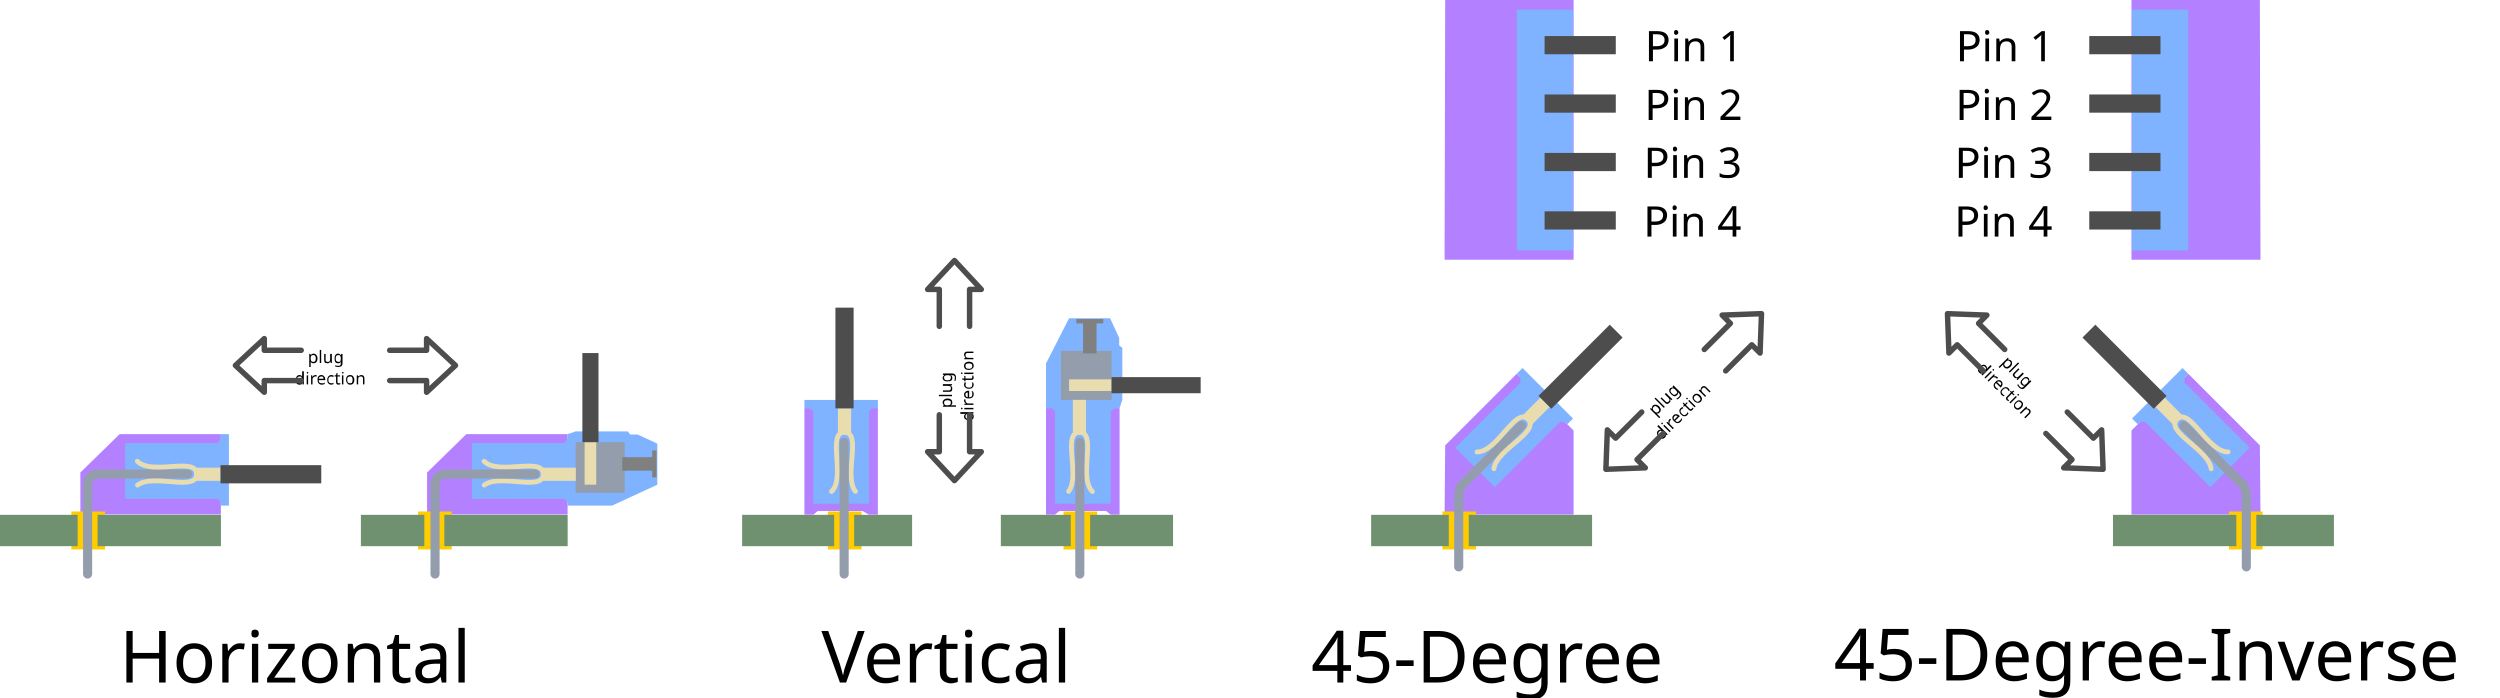
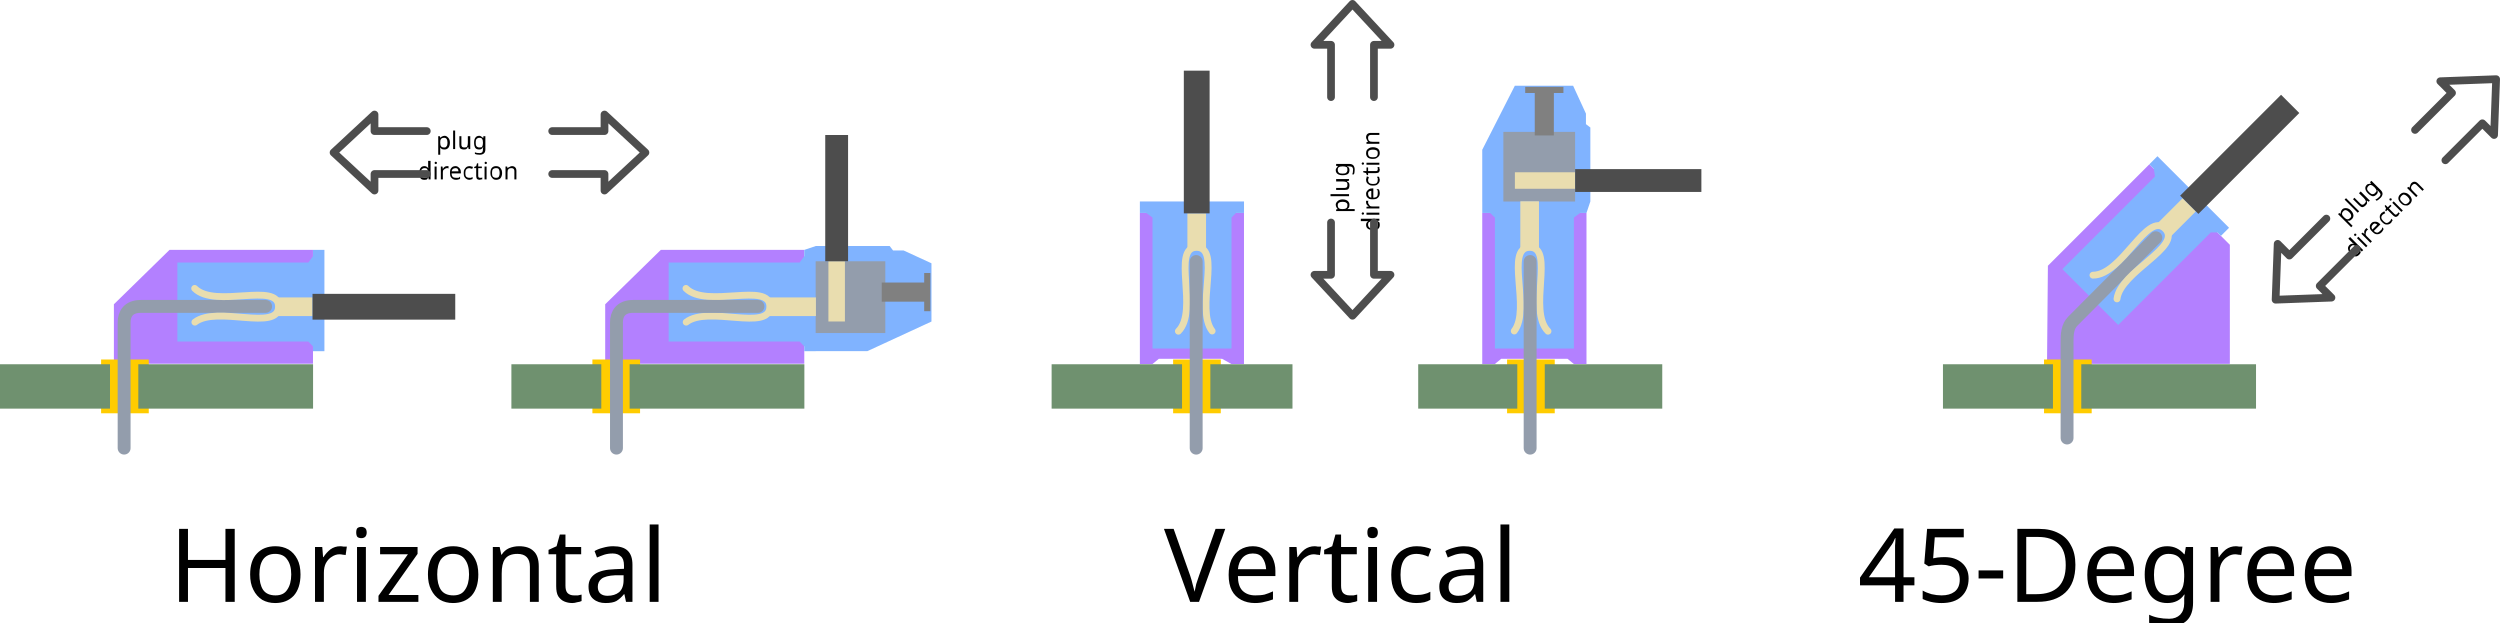
- <svg xmlns="http://www.w3.org/2000/svg" width="137.362mm" height="38.32mm" viewBox="0.1 0 137.362 38.32" version="1.1" id="svg8">
+ <svg xmlns="http://www.w3.org/2000/svg" width="96.936mm" height="24.156mm" viewBox="0.1 0 96.936 24.156" version="1.1" id="svg8">
  <defs id="defs2" />
-   <g id="layer1" transform="translate(-4.251989,8.296695)">
+   <g id="layer1" transform="translate(-4.251989,-5.867316)">
    <path style="color:#000000;overflow:visible;fill:#b380ff;stroke:none;stroke-width:0.542;stroke-linecap:round;stroke-linejoin:round" d="m 61.825,14.123 v 5.857 h 0.491 l 0.245,-0.201 h 2.57 l 0.245,0.201 h 0.491 V 14.123 Z" id="path8293" />
    <path id="path8258-5-2" style="color:#000000;overflow:visible;fill:#80b3ff;fill-opacity:1;stroke:none;stroke-width:0.512;stroke-linecap:round;stroke-linejoin:round" d="m 61.825,13.679 v -2.004 l 1.264,-2.484 h 2.259 l 0.498,1.082 v 0.408 l 0.171,0.13 v 2.868 l -0.15,0.444 H 65.623 l -0.245,0.18 v 5.078 H 62.316 V 14.304 L 62.129,14.123 h -0.303 v -0.444" />
    <rect style="color:#000000;overflow:visible;fill:#939dac;fill-opacity:1;stroke:none;stroke-width:1.758;stroke-linecap:round;stroke-linejoin:round;stroke-miterlimit:4;stroke-dasharray:none" id="rect8219-9" width="2.782" height="2.7" x="62.644" y="10.981" />
    <path style="fill:none;fill-rule:evenodd;stroke:#e9ddaf;stroke-width:0.64;stroke-linecap:butt;stroke-linejoin:miter;stroke-miterlimit:4;stroke-dasharray:none;stroke-opacity:1" d="m 63.091,12.867 h 2.336" id="path8233-5-1" />
    <path id="path8235-6-2" d="M 70.322,12.867 H 65.427" style="fill:none;fill-rule:evenodd;stroke:#4d4d4d;stroke-width:0.885;stroke-linecap:butt;stroke-linejoin:miter;stroke-miterlimit:4;stroke-dasharray:none;stroke-opacity:1" />
    <path id="path8224-7" d="M 64.601,11.121 H 63.861 V 9.474 h -0.37 v -0.238 h 1.482 v 0.238 h -0.37 z" style="color:#000000;overflow:visible;fill:#808080;fill-opacity:1;stroke:none;stroke-width:1.493;stroke-linecap:round;stroke-linejoin:round;stroke-miterlimit:4;stroke-dasharray:none" />
    <path id="path8267-0" d="m 64.375,18.71 c -0.8,-0.797 0.278,-3.251 -0.706,-3.251 -0.984,0 0.059,2.391 -0.603,3.243" style="fill:none;fill-rule:evenodd;stroke:#e9ddaf;stroke-width:0.265px;stroke-linecap:round;stroke-linejoin:miter;stroke-opacity:1" />
    <path id="path8269-9" d="M 63.663,15.56 V 13.672" style="fill:none;fill-rule:evenodd;stroke:#e9ddaf;stroke-width:0.723;stroke-linecap:butt;stroke-linejoin:miter;stroke-miterlimit:4;stroke-dasharray:none;stroke-opacity:1" />
    <path id="path8256" d="m 35.537,15.557 h -5.563 l -2.156,2.108 v 2.306 h 7.72 z" style="color:#000000;overflow:visible;fill:#b380ff;stroke:none;stroke-width:0.542;stroke-linecap:round;stroke-linejoin:round" />
    <path style="color:#000000;overflow:visible;fill:#b380ff;stroke:none;stroke-width:0.542;stroke-linecap:round;stroke-linejoin:round" d="m 16.487,15.557 h -5.563 l -2.156,2.108 v 2.306 h 7.72 z" id="rect8201" />
    <rect style="color:#000000;overflow:visible;fill:#ffcc00;stroke:none;stroke-width:0.186;stroke-linecap:round;stroke-linejoin:round;stroke-miterlimit:4;stroke-dasharray:none" id="rect8209" width="1.848" height="2.085" x="-10.12" y="19.807" transform="scale(-1,1)" />
    <rect style="color:#000000;overflow:visible;fill:#6f916f;stroke:none;stroke-width:0.323;stroke-linecap:round;stroke-linejoin:round;stroke-miterlimit:4;stroke-dasharray:none" id="rect8205" width="6.776" height="1.721" x="-16.491" y="19.991" transform="scale(-1,1)" />
    <rect y="19.991" x="-8.617" height="1.721" width="4.265" id="rect8207" style="color:#000000;overflow:visible;fill:#6f916f;stroke:none;stroke-width:0.256;stroke-linecap:round;stroke-linejoin:round;stroke-miterlimit:4;stroke-dasharray:none" transform="scale(-1,1)" />
    <text xml:space="preserve" style="font-style:normal;font-weight:normal;font-size:3.949px;line-height:125%;font-family:Sans;text-align:start;letter-spacing:0px;word-spacing:0px;text-anchor:start;fill:#000000;fill-opacity:1;stroke:none;stroke-width:0.197px;stroke-linecap:butt;stroke-linejoin:miter;stroke-opacity:1" x="10.907" y="29.202" id="text8315">
      <tspan id="tspan8313" x="10.907" y="29.202" style="stroke-width:0.197px">Horizontal</tspan>
    </text>
    <text id="text8319" y="29.202" x="49.484" style="font-style:normal;font-weight:normal;font-size:3.949px;line-height:125%;font-family:Sans;text-align:start;letter-spacing:0px;word-spacing:0px;text-anchor:start;fill:#000000;fill-opacity:1;stroke:none;stroke-width:0.197px;stroke-linecap:butt;stroke-linejoin:miter;stroke-opacity:1" xml:space="preserve">
      <tspan style="stroke-width:0.197px" y="29.202" x="49.484" id="tspan8317">Vertical</tspan>
    </text>
    <path id="path8229" d="m 16.931,15.557 h -0.444 v 0.245 l -0.18,0.245 H 11.229 v 3.063 h 5.078 l 0.18,0.187 v 0.187 h 0.444 z" style="color:#000000;overflow:visible;fill:#80b3ff;stroke:none;stroke-width:0.542;stroke-linecap:round;stroke-linejoin:round" />
    <path style="fill:none;fill-rule:evenodd;stroke:#939dac;stroke-width:0.5;stroke-linecap:round;stroke-linejoin:miter;stroke-miterlimit:4;stroke-dasharray:none;stroke-opacity:1" d="M 14.651,17.748 H 9.812 c -0.489,0 -0.647,0.302 -0.647,0.618 v 4.877" id="path8203" />
    <path style="fill:none;fill-rule:evenodd;stroke:#e9ddaf;stroke-width:0.265px;stroke-linecap:round;stroke-linejoin:miter;stroke-opacity:1" d="m 11.9,17.05 c 0.797,0.8 3.251,-0.278 3.251,0.706 0,0.984 -2.391,-0.059 -3.243,0.603" id="path8231" />
    <path style="fill:none;fill-rule:evenodd;stroke:#e9ddaf;stroke-width:0.723;stroke-linecap:butt;stroke-linejoin:miter;stroke-miterlimit:4;stroke-dasharray:none;stroke-opacity:1" d="m 15.051,17.761 h 1.419" id="path8233" />
    <path id="path8235" d="M 22.004,17.761 H 16.47" style="fill:none;fill-rule:evenodd;stroke:#4d4d4d;stroke-width:1;stroke-linecap:butt;stroke-linejoin:miter;stroke-miterlimit:4;stroke-dasharray:none;stroke-opacity:1" />
    <rect transform="scale(-1,1)" y="19.807" x="-51.687" height="2.085" width="1.848" id="rect8256" style="color:#000000;overflow:visible;fill:#ffcc00;stroke:none;stroke-width:0.186;stroke-linecap:round;stroke-linejoin:round;stroke-miterlimit:4;stroke-dasharray:none" />
    <rect transform="scale(-1,1)" y="19.991" x="-54.467" height="1.721" width="3.184" id="rect8260" style="color:#000000;overflow:visible;fill:#6f916f;stroke:none;stroke-width:0.221;stroke-linecap:round;stroke-linejoin:round;stroke-miterlimit:4;stroke-dasharray:none" />
    <rect transform="scale(-1,1)" style="color:#000000;overflow:visible;fill:#6f916f;stroke:none;stroke-width:0.279;stroke-linecap:round;stroke-linejoin:round;stroke-miterlimit:4;stroke-dasharray:none" id="rect8262" width="5.057" height="1.721" x="-50.185" y="19.991" />
    <path id="path8258" d="m 48.55,14.123 v 5.857 h 0.491 l 0.245,-0.201 h 2.453 l 0.357,0.201 h 0.491 V 14.123 Z" style="color:#000000;overflow:visible;fill:#b380ff;stroke:none;stroke-width:0.542;stroke-linecap:round;stroke-linejoin:round" />
    <path id="path8229-3" d="m 48.55,13.679 v 0.444 h 0.245 l 0.245,0.18 v 5.078 h 3.063 v -5.078 l 0.174,-0.18 h 0.311 v -0.444 z" style="color:#000000;overflow:visible;fill:#80b3ff;stroke:none;stroke-width:0.542;stroke-linecap:round;stroke-linejoin:round" />
    <path style="fill:none;fill-rule:evenodd;stroke:#e9ddaf;stroke-width:0.265px;stroke-linecap:round;stroke-linejoin:miter;stroke-opacity:1" d="m 50.043,18.71 c 0.8,-0.797 -0.278,-3.251 0.706,-3.251 0.984,0 -0.059,2.391 0.603,3.243" id="path8231-6" />
    <path style="fill:none;fill-rule:evenodd;stroke:#e9ddaf;stroke-width:0.723;stroke-linecap:butt;stroke-linejoin:miter;stroke-miterlimit:4;stroke-dasharray:none;stroke-opacity:1" d="M 50.754,15.56 V 14.14" id="path8233-7" />
    <path id="path8235-5" d="m 50.754,8.607 v 5.533" style="fill:none;fill-rule:evenodd;stroke:#4d4d4d;stroke-width:1;stroke-linecap:butt;stroke-linejoin:miter;stroke-miterlimit:4;stroke-dasharray:none;stroke-opacity:1" />
    <path id="path8266" d="M 50.733,16.007 V 23.244" style="fill:none;fill-rule:evenodd;stroke:#939dac;stroke-width:0.5;stroke-linecap:round;stroke-linejoin:miter;stroke-miterlimit:4;stroke-dasharray:none;stroke-opacity:1" />
    <path id="path8258-5" style="color:#000000;overflow:visible;fill:#80b3ff;fill-opacity:1;stroke:none;stroke-width:0.512;stroke-linecap:round;stroke-linejoin:round" d="m 35.981,19.482 h 2.004 l 2.484,-1.147 v -2.259 l -1.082,-0.498 h -0.408 l -0.13,-0.171 h -2.868 l -0.444,0.15 v 0.245 l -0.18,0.245 H 30.279 v 3.063 h 5.078 l 0.18,0.187 v 0.187 h 0.444" />
    <rect style="color:#000000;overflow:visible;fill:#939dac;fill-opacity:1;stroke:none;stroke-width:1.758;stroke-linecap:round;stroke-linejoin:round;stroke-miterlimit:4;stroke-dasharray:none" id="rect8219" width="2.782" height="2.7" x="-18.78" y="-38.679" transform="matrix(0,-1,-1,0,0,0)" />
    <path style="fill:none;fill-rule:evenodd;stroke:#e9ddaf;stroke-width:0.64;stroke-linecap:butt;stroke-linejoin:miter;stroke-miterlimit:4;stroke-dasharray:none;stroke-opacity:1" d="M 36.793,18.333 V 15.997" id="path8233-5" />
    <path id="path8235-6" d="m 36.793,11.102 v 4.895" style="fill:none;fill-rule:evenodd;stroke:#4d4d4d;stroke-width:0.885;stroke-linecap:butt;stroke-linejoin:miter;stroke-miterlimit:4;stroke-dasharray:none;stroke-opacity:1" />
    <path id="path8224" d="m 38.54,16.823 v 0.741 h 1.647 v 0.37 h 0.238 v -1.482 h -0.238 v 0.37 z" style="color:#000000;overflow:visible;fill:#808080;fill-opacity:1;stroke:none;stroke-width:1.493;stroke-linecap:round;stroke-linejoin:round;stroke-miterlimit:4;stroke-dasharray:none" />
    <rect transform="scale(-1,1)" y="19.807" x="-29.17" height="2.085" width="1.848" id="rect8258" style="color:#000000;overflow:visible;fill:#ffcc00;stroke:none;stroke-width:0.186;stroke-linecap:round;stroke-linejoin:round;stroke-miterlimit:4;stroke-dasharray:none" />
    <rect transform="scale(-1,1)" y="19.991" x="-35.541" height="1.721" width="6.776" id="rect8261" style="color:#000000;overflow:visible;fill:#6f916f;stroke:none;stroke-width:0.323;stroke-linecap:round;stroke-linejoin:round;stroke-miterlimit:4;stroke-dasharray:none" />
    <rect transform="scale(-1,1)" style="color:#000000;overflow:visible;fill:#6f916f;stroke:none;stroke-width:0.232;stroke-linecap:round;stroke-linejoin:round;stroke-miterlimit:4;stroke-dasharray:none" id="rect8263" width="3.486" height="1.721" x="-27.667" y="19.991" />
    <path id="path8267" d="m 30.95,17.05 c 0.797,0.8 3.251,-0.278 3.251,0.706 0,0.984 -2.391,-0.059 -3.243,0.603" style="fill:none;fill-rule:evenodd;stroke:#e9ddaf;stroke-width:0.265px;stroke-linecap:round;stroke-linejoin:miter;stroke-opacity:1" />
    <path id="path8269" d="m 34.101,17.761 h 1.888" style="fill:none;fill-rule:evenodd;stroke:#e9ddaf;stroke-width:0.723;stroke-linecap:butt;stroke-linejoin:miter;stroke-miterlimit:4;stroke-dasharray:none;stroke-opacity:1" />
    <path id="path8273" d="m 33.741,17.748 h -4.839 c -0.489,0 -0.647,0.302 -0.647,0.618 v 4.877" style="fill:none;fill-rule:evenodd;stroke:#939dac;stroke-width:0.5;stroke-linecap:round;stroke-linejoin:miter;stroke-miterlimit:4;stroke-dasharray:none;stroke-opacity:1" />
    <rect style="color:#000000;overflow:visible;fill:#ffcc00;stroke:none;stroke-width:0.186;stroke-linecap:round;stroke-linejoin:round;stroke-miterlimit:4;stroke-dasharray:none" id="rect8287" width="1.848" height="2.085" x="-64.636" y="19.807" transform="scale(-1,1)" />
    <rect style="color:#000000;overflow:visible;fill:#6f916f;stroke:none;stroke-width:0.265;stroke-linecap:round;stroke-linejoin:round;stroke-miterlimit:4;stroke-dasharray:none" id="rect8289" width="4.556" height="1.721" x="-68.805" y="19.991" transform="scale(-1,1)" />
    <rect y="19.991" x="-63.184" height="1.721" width="3.842" id="rect8291" style="color:#000000;overflow:visible;fill:#6f916f;stroke:none;stroke-width:0.243;stroke-linecap:round;stroke-linejoin:round;stroke-miterlimit:4;stroke-dasharray:none" transform="scale(-1,1)" />
    <path style="fill:none;fill-rule:evenodd;stroke:#939dac;stroke-width:0.5;stroke-linecap:round;stroke-linejoin:miter;stroke-miterlimit:4;stroke-dasharray:none;stroke-opacity:1" d="M 63.682,16.007 V 23.244" id="path8299" />
    <g id="g8366">
      <text id="text8352" y="11.648" x="23.361" style="font-style:normal;font-weight:normal;font-size:0.941px;line-height:125%;font-family:Sans;text-align:center;letter-spacing:0px;word-spacing:0px;text-anchor:middle;fill:#000000;fill-opacity:1;stroke:none;stroke-width:0.047px;stroke-linecap:butt;stroke-linejoin:miter;stroke-opacity:1" xml:space="preserve">
        <tspan style="text-align:center;text-anchor:middle;stroke-width:0.047px" y="11.648" x="23.361" id="tspan8350">plug</tspan>
        <tspan id="tspan8354" style="text-align:center;text-anchor:middle;stroke-width:0.047px" y="12.825" x="23.361">direction</tspan>
      </text>
      <path id="rect8356" d="m 20.901,12.614 h -2.028 v 0.642 l -1.587,-1.474 1.587,-1.474 v 0.642 h 2.028" style="color:#000000;overflow:visible;fill:none;fill-opacity:1;stroke:#4d4d4d;stroke-width:0.3;stroke-linecap:round;stroke-linejoin:round;stroke-miterlimit:4;stroke-dasharray:none" />
      <path style="color:#000000;overflow:visible;fill:none;fill-opacity:1;stroke:#4d4d4d;stroke-width:0.3;stroke-linecap:round;stroke-linejoin:round;stroke-miterlimit:4;stroke-dasharray:none" d="m 25.763,12.614 h 2.028 v 0.642 l 1.587,-1.474 -1.587,-1.474 v 0.642 h -2.028" id="path8359" />
    </g>
    <g id="g8378" transform="rotate(-90,40.20376,-4.808044)">
      <text xml:space="preserve" style="font-style:normal;font-weight:normal;font-size:0.941px;line-height:125%;font-family:Sans;text-align:center;letter-spacing:0px;word-spacing:0px;text-anchor:middle;fill:#000000;fill-opacity:1;stroke:none;stroke-width:0.047px;stroke-linecap:butt;stroke-linejoin:miter;stroke-opacity:1" x="23.361" y="11.648" id="text8372">
        <tspan id="tspan8368" x="23.361" y="11.648" style="text-align:center;text-anchor:middle;stroke-width:0.047px">plug</tspan>
        <tspan x="23.361" y="12.825" style="text-align:center;text-anchor:middle;stroke-width:0.047px" id="tspan8370">direction</tspan>
      </text>
      <path style="color:#000000;overflow:visible;fill:none;fill-opacity:1;stroke:#4d4d4d;stroke-width:0.3;stroke-linecap:round;stroke-linejoin:round;stroke-miterlimit:4;stroke-dasharray:none" d="m 20.901,12.614 h -2.028 v 0.642 l -1.587,-1.474 1.587,-1.474 v 0.642 h 2.028" id="path8374" />
      <path id="path8376" d="m 25.763,12.614 h 2.028 v 0.642 l 1.587,-1.474 -1.587,-1.474 v 0.642 h -2.028" style="color:#000000;overflow:visible;fill:none;fill-opacity:1;stroke:#4d4d4d;stroke-width:0.3;stroke-linecap:round;stroke-linejoin:round;stroke-miterlimit:4;stroke-dasharray:none" />
    </g>
    <path id="path8382" d="m 87.692,12.238 -3.934,3.934 -0.034,3.805 h 7.089 v -4.618 z" style="color:#000000;overflow:visible;fill:#b380ff;stroke:none;stroke-width:0.542;stroke-linecap:round;stroke-linejoin:round" />
    <rect transform="scale(-1,1)" y="19.807" x="-85.456" height="2.085" width="1.848" id="rect8384" style="color:#000000;overflow:visible;fill:#ffcc00;stroke:none;stroke-width:0.186;stroke-linecap:round;stroke-linejoin:round;stroke-miterlimit:4;stroke-dasharray:none" />
    <rect transform="scale(-1,1)" y="19.991" x="-91.828" height="1.721" width="6.776" id="rect8386" style="color:#000000;overflow:visible;fill:#6f916f;stroke:none;stroke-width:0.323;stroke-linecap:round;stroke-linejoin:round;stroke-miterlimit:4;stroke-dasharray:none" />
    <rect transform="scale(-1,1)" style="color:#000000;overflow:visible;fill:#6f916f;stroke:none;stroke-width:0.256;stroke-linecap:round;stroke-linejoin:round;stroke-miterlimit:4;stroke-dasharray:none" id="rect8388" width="4.265" height="1.721" x="-83.954" y="19.991" />
    <text id="text8392" y="29.202" x="76.396" style="font-style:normal;font-weight:normal;font-size:3.949px;line-height:125%;font-family:Sans;text-align:start;letter-spacing:0px;word-spacing:0px;text-anchor:start;fill:#000000;fill-opacity:1;stroke:none;stroke-width:0.197px;stroke-linecap:butt;stroke-linejoin:miter;stroke-opacity:1" xml:space="preserve">
      <tspan style="stroke-width:0.197px" y="29.202" x="76.396" id="tspan8390">45-Degree</tspan>
    </text>
    <path style="color:#000000;overflow:visible;fill:#80b3ff;stroke:none;stroke-width:0.542;stroke-linecap:round;stroke-linejoin:round" d="m 88.006,11.924 -0.314,0.314 0.173,0.173 0.045,0.3 -3.591,3.591 2.166,2.166 3.591,-3.591 0.26,0.004 0.132,0.132 0.314,-0.314 z" id="path8394" />
    <path id="path8396" d="m 87.943,15.086 -3.22,3.235 c -0.208,0.209 -0.222,0.51 -0.222,0.812 v 3.718" style="fill:none;fill-rule:evenodd;stroke:#939dac;stroke-width:0.5;stroke-linecap:round;stroke-linejoin:miter;stroke-miterlimit:4;stroke-dasharray:none;stroke-opacity:1" />
    <path id="path8398" d="m 85.505,16.537 c 1.129,0.002 2.103,-2.495 2.798,-1.8 0.696,0.696 -1.733,1.649 -1.866,2.72" style="fill:none;fill-rule:evenodd;stroke:#e9ddaf;stroke-width:0.265px;stroke-linecap:round;stroke-linejoin:miter;stroke-opacity:1" />
    <path id="path8400" d="m 88.235,14.812 1.004,-1.004" style="fill:none;fill-rule:evenodd;stroke:#e9ddaf;stroke-width:0.723;stroke-linecap:butt;stroke-linejoin:miter;stroke-miterlimit:4;stroke-dasharray:none;stroke-opacity:1" />
    <path style="fill:none;fill-rule:evenodd;stroke:#4d4d4d;stroke-width:1;stroke-linecap:butt;stroke-linejoin:miter;stroke-miterlimit:4;stroke-dasharray:none;stroke-opacity:1" d="M 93.152,9.896 89.239,13.808" id="path8402" />
    <g id="g8436" transform="rotate(-45,61.82418,-76.26224)">
      <text xml:space="preserve" style="font-style:normal;font-weight:normal;font-size:0.941px;line-height:125%;font-family:Sans;text-align:center;letter-spacing:0px;word-spacing:0px;text-anchor:middle;fill:#000000;fill-opacity:1;stroke:none;stroke-width:0.047px;stroke-linecap:butt;stroke-linejoin:miter;stroke-opacity:1" x="23.361" y="11.648" id="text8430">
        <tspan id="tspan8426" x="23.361" y="11.648" style="text-align:center;text-anchor:middle;stroke-width:0.047px">plug</tspan>
        <tspan x="23.361" y="12.825" style="text-align:center;text-anchor:middle;stroke-width:0.047px" id="tspan8428">direction</tspan>
      </text>
      <path style="color:#000000;overflow:visible;fill:none;fill-opacity:1;stroke:#4d4d4d;stroke-width:0.3;stroke-linecap:round;stroke-linejoin:round;stroke-miterlimit:4;stroke-dasharray:none" d="m 20.901,12.614 h -2.028 v 0.642 l -1.587,-1.474 1.587,-1.474 v 0.642 h 2.028" id="path8432" />
      <path id="path8434" d="m 25.763,12.614 h 2.028 v 0.642 l 1.587,-1.474 -1.587,-1.474 v 0.642 h -2.028" style="color:#000000;overflow:visible;fill:none;fill-opacity:1;stroke:#4d4d4d;stroke-width:0.3;stroke-linecap:round;stroke-linejoin:round;stroke-miterlimit:4;stroke-dasharray:none" />
    </g>
-     <path style="color:#000000;overflow:visible;fill:#b380ff;stroke:none;stroke-width:0.542;stroke-linecap:round;stroke-linejoin:round" d="m 87.692,-8.297 h -3.934 l -0.034,14.271 h 7.089 V -8.297 Z" id="path8438" />
-     <path id="path8440" d="m 87.692,5.46 h 3.09 V -7.769 h -3.09 z" style="color:#000000;overflow:visible;fill:#80b3ff;stroke:none;stroke-width:0.542;stroke-linecap:round;stroke-linejoin:round" />
-     <path id="path8444" d="M 93.131,3.815 H 89.219" style="fill:none;fill-rule:evenodd;stroke:#4d4d4d;stroke-width:1;stroke-linecap:butt;stroke-linejoin:miter;stroke-miterlimit:4;stroke-dasharray:none;stroke-opacity:1" />
-     <path style="fill:none;fill-rule:evenodd;stroke:#4d4d4d;stroke-width:1;stroke-linecap:butt;stroke-linejoin:miter;stroke-miterlimit:4;stroke-dasharray:none;stroke-opacity:1" d="M 93.131,0.605 H 89.219" id="path8446" />
-     <path id="path8448" d="M 93.131,-2.606 H 89.219" style="fill:none;fill-rule:evenodd;stroke:#4d4d4d;stroke-width:1;stroke-linecap:butt;stroke-linejoin:miter;stroke-miterlimit:4;stroke-dasharray:none;stroke-opacity:1" />
-     <path style="fill:none;fill-rule:evenodd;stroke:#4d4d4d;stroke-width:1;stroke-linecap:butt;stroke-linejoin:miter;stroke-miterlimit:4;stroke-dasharray:none;stroke-opacity:1" d="M 93.131,-5.816 H 89.219" id="path8450" />
-     <path style="color:#000000;overflow:visible;fill:#b380ff;stroke:none;stroke-width:0.542;stroke-linecap:round;stroke-linejoin:round" d="m 124.585,12.238 3.934,3.934 0.035,3.805 h -7.089 v -4.618 z" id="path8452" />
-     <rect style="color:#000000;overflow:visible;fill:#ffcc00;stroke:none;stroke-width:0.186;stroke-linecap:round;stroke-linejoin:round;stroke-miterlimit:4;stroke-dasharray:none" id="rect8454" width="1.848" height="2.085" x="126.821" y="19.807" />
-     <rect style="color:#000000;overflow:visible;fill:#6f916f;stroke:none;stroke-width:0.323;stroke-linecap:round;stroke-linejoin:round;stroke-miterlimit:4;stroke-dasharray:none" id="rect8456" width="6.776" height="1.721" x="120.45" y="19.991" />
-     <rect y="19.991" x="128.324" height="1.721" width="4.265" id="rect8458" style="color:#000000;overflow:visible;fill:#6f916f;stroke:none;stroke-width:0.256;stroke-linecap:round;stroke-linejoin:round;stroke-miterlimit:4;stroke-dasharray:none" />
-     <path id="path8460" d="m 124.271,11.924 0.314,0.314 -0.173,0.173 -0.045,0.3 3.591,3.591 -2.166,2.166 -3.591,-3.591 -0.26,0.004 -0.132,0.132 -0.314,-0.314 z" style="color:#000000;overflow:visible;fill:#80b3ff;stroke:none;stroke-width:0.542;stroke-linecap:round;stroke-linejoin:round" />
-     <path style="fill:none;fill-rule:evenodd;stroke:#939dac;stroke-width:0.5;stroke-linecap:round;stroke-linejoin:miter;stroke-miterlimit:4;stroke-dasharray:none;stroke-opacity:1" d="m 124.334,15.086 3.22,3.235 c 0.208,0.209 0.222,0.51 0.222,0.812 v 3.718" id="path8462" />
-     <path style="fill:none;fill-rule:evenodd;stroke:#e9ddaf;stroke-width:0.265px;stroke-linecap:round;stroke-linejoin:miter;stroke-opacity:1" d="m 126.773,16.537 c -1.129,0.002 -2.103,-2.495 -2.798,-1.8 -0.696,0.696 1.733,1.649 1.866,2.72" id="path8464" />
-     <path style="fill:none;fill-rule:evenodd;stroke:#e9ddaf;stroke-width:0.723;stroke-linecap:butt;stroke-linejoin:miter;stroke-miterlimit:4;stroke-dasharray:none;stroke-opacity:1" d="m 124.042,14.812 -1.004,-1.004" id="path8466" />
-     <path id="path8468" d="m 119.126,9.896 3.913,3.913" style="fill:none;fill-rule:evenodd;stroke:#4d4d4d;stroke-width:1;stroke-linecap:butt;stroke-linejoin:miter;stroke-miterlimit:4;stroke-dasharray:none;stroke-opacity:1" />
-     <g transform="rotate(45,67.75439,123.912)" id="g8480">
-       <text id="text8474" y="11.648" x="23.361" style="font-style:normal;font-weight:normal;font-size:0.941px;line-height:125%;font-family:Sans;text-align:center;letter-spacing:0px;word-spacing:0px;text-anchor:middle;fill:#000000;fill-opacity:1;stroke:none;stroke-width:0.047px;stroke-linecap:butt;stroke-linejoin:miter;stroke-opacity:1" xml:space="preserve">
-         <tspan style="text-align:center;text-anchor:middle;stroke-width:0.047px" y="11.648" x="23.361" id="tspan8470">plug</tspan>
-         <tspan id="tspan8472" style="text-align:center;text-anchor:middle;stroke-width:0.047px" y="12.825" x="23.361">direction</tspan>
-       </text>
-       <path id="path8476" d="m 20.901,12.614 h -2.028 v 0.642 l -1.587,-1.474 1.587,-1.474 v 0.642 h 2.028" style="color:#000000;overflow:visible;fill:none;fill-opacity:1;stroke:#4d4d4d;stroke-width:0.3;stroke-linecap:round;stroke-linejoin:round;stroke-miterlimit:4;stroke-dasharray:none" />
-       <path style="color:#000000;overflow:visible;fill:none;fill-opacity:1;stroke:#4d4d4d;stroke-width:0.3;stroke-linecap:round;stroke-linejoin:round;stroke-miterlimit:4;stroke-dasharray:none" d="m 25.763,12.614 h 2.028 v 0.642 l 1.587,-1.474 -1.587,-1.474 v 0.642 h -2.028" id="path8478" />
-     </g>
-     <path id="path8482" d="m 124.585,-8.297 h 3.934 l 0.035,14.271 h -7.089 V -8.297 Z" style="color:#000000;overflow:visible;fill:#b380ff;stroke:none;stroke-width:0.542;stroke-linecap:round;stroke-linejoin:round" />
-     <path style="color:#000000;overflow:visible;fill:#80b3ff;stroke:none;stroke-width:0.542;stroke-linecap:round;stroke-linejoin:round" d="m 124.585,5.46 h -3.09 V -7.769 h 3.09 z" id="path8484" />
-     <path style="fill:none;fill-rule:evenodd;stroke:#4d4d4d;stroke-width:1;stroke-linecap:butt;stroke-linejoin:miter;stroke-miterlimit:4;stroke-dasharray:none;stroke-opacity:1" d="m 119.146,3.815 h 3.913" id="path8486" />
-     <path id="path8488" d="m 119.146,0.605 h 3.913" style="fill:none;fill-rule:evenodd;stroke:#4d4d4d;stroke-width:1;stroke-linecap:butt;stroke-linejoin:miter;stroke-miterlimit:4;stroke-dasharray:none;stroke-opacity:1" />
-     <path style="fill:none;fill-rule:evenodd;stroke:#4d4d4d;stroke-width:1;stroke-linecap:butt;stroke-linejoin:miter;stroke-miterlimit:4;stroke-dasharray:none;stroke-opacity:1" d="m 119.146,-2.606 h 3.913" id="path8490" />
-     <path id="path8492" d="m 119.146,-5.816 h 3.913" style="fill:none;fill-rule:evenodd;stroke:#4d4d4d;stroke-width:1;stroke-linecap:butt;stroke-linejoin:miter;stroke-miterlimit:4;stroke-dasharray:none;stroke-opacity:1" />
-     <text xml:space="preserve" style="font-style:normal;font-weight:normal;font-size:3.949px;line-height:125%;font-family:Sans;text-align:start;letter-spacing:0px;word-spacing:0px;text-anchor:start;fill:#000000;fill-opacity:1;stroke:none;stroke-width:0.197px;stroke-linecap:butt;stroke-linejoin:miter;stroke-opacity:1" x="105.114" y="29.087" id="text8496">
-       <tspan id="tspan8494" x="105.114" y="29.087" style="stroke-width:0.197px">45-Degree-Inverse</tspan>
-     </text>
-     <text xml:space="preserve" style="font-style:normal;font-weight:normal;font-size:2.329px;line-height:125%;font-family:Sans;text-align:start;letter-spacing:0px;word-spacing:0px;text-anchor:start;fill:#000000;fill-opacity:1;stroke:none;stroke-width:0.116px;stroke-linecap:butt;stroke-linejoin:miter;stroke-opacity:1" x="94.736" y="-4.932" id="text8500">
-       <tspan id="tspan8498" x="94.736" y="-4.932" style="stroke-width:0.116px">Pin 1</tspan>
-     </text>
-     <text id="text8504" y="-1.705" x="94.717" style="font-style:normal;font-weight:normal;font-size:2.329px;line-height:125%;font-family:Sans;text-align:start;letter-spacing:0px;word-spacing:0px;text-anchor:start;fill:#000000;fill-opacity:1;stroke:none;stroke-width:0.116px;stroke-linecap:butt;stroke-linejoin:miter;stroke-opacity:1" xml:space="preserve">
-       <tspan style="stroke-width:0.116px" y="-1.705" x="94.717" id="tspan8502">Pin 2</tspan>
-     </text>
-     <text xml:space="preserve" style="font-style:normal;font-weight:normal;font-size:2.329px;line-height:125%;font-family:Sans;text-align:start;letter-spacing:0px;word-spacing:0px;text-anchor:start;fill:#000000;fill-opacity:1;stroke:none;stroke-width:0.116px;stroke-linecap:butt;stroke-linejoin:miter;stroke-opacity:1" x="94.67" y="1.473" id="text8508">
-       <tspan id="tspan8506" x="94.67" y="1.473" style="stroke-width:0.116px">Pin 3</tspan>
-     </text>
-     <text id="text8512" y="4.7" x="94.652" style="font-style:normal;font-weight:normal;font-size:2.329px;line-height:125%;font-family:Sans;text-align:start;letter-spacing:0px;word-spacing:0px;text-anchor:start;fill:#000000;fill-opacity:1;stroke:none;stroke-width:0.116px;stroke-linecap:butt;stroke-linejoin:miter;stroke-opacity:1" xml:space="preserve">
-       <tspan style="stroke-width:0.116px" y="4.7" x="94.652" id="tspan8510">Pin 4</tspan>
-     </text>
-     <text id="text8516" y="-4.932" x="111.825" style="font-style:normal;font-weight:normal;font-size:2.329px;line-height:125%;font-family:Sans;text-align:start;letter-spacing:0px;word-spacing:0px;text-anchor:start;fill:#000000;fill-opacity:1;stroke:none;stroke-width:0.116px;stroke-linecap:butt;stroke-linejoin:miter;stroke-opacity:1" xml:space="preserve">
-       <tspan style="stroke-width:0.116px" y="-4.932" x="111.825" id="tspan8514">Pin 1</tspan>
-     </text>
-     <text xml:space="preserve" style="font-style:normal;font-weight:normal;font-size:2.329px;line-height:125%;font-family:Sans;text-align:start;letter-spacing:0px;word-spacing:0px;text-anchor:start;fill:#000000;fill-opacity:1;stroke:none;stroke-width:0.116px;stroke-linecap:butt;stroke-linejoin:miter;stroke-opacity:1" x="111.806" y="-1.705" id="text8520">
-       <tspan id="tspan8518" x="111.806" y="-1.705" style="stroke-width:0.116px">Pin 2</tspan>
-     </text>
-     <text id="text8524" y="1.473" x="111.76" style="font-style:normal;font-weight:normal;font-size:2.329px;line-height:125%;font-family:Sans;text-align:start;letter-spacing:0px;word-spacing:0px;text-anchor:start;fill:#000000;fill-opacity:1;stroke:none;stroke-width:0.116px;stroke-linecap:butt;stroke-linejoin:miter;stroke-opacity:1" xml:space="preserve">
-       <tspan style="stroke-width:0.116px" y="1.473" x="111.76" id="tspan8522">Pin 3</tspan>
-     </text>
-     <text xml:space="preserve" style="font-style:normal;font-weight:normal;font-size:2.329px;line-height:125%;font-family:Sans;text-align:start;letter-spacing:0px;word-spacing:0px;text-anchor:start;fill:#000000;fill-opacity:1;stroke:none;stroke-width:0.116px;stroke-linecap:butt;stroke-linejoin:miter;stroke-opacity:1" x="111.741" y="4.7" id="text8528">
-       <tspan id="tspan8526" x="111.741" y="4.7" style="stroke-width:0.116px">Pin 4</tspan>
-     </text>
  </g>
</svg>
